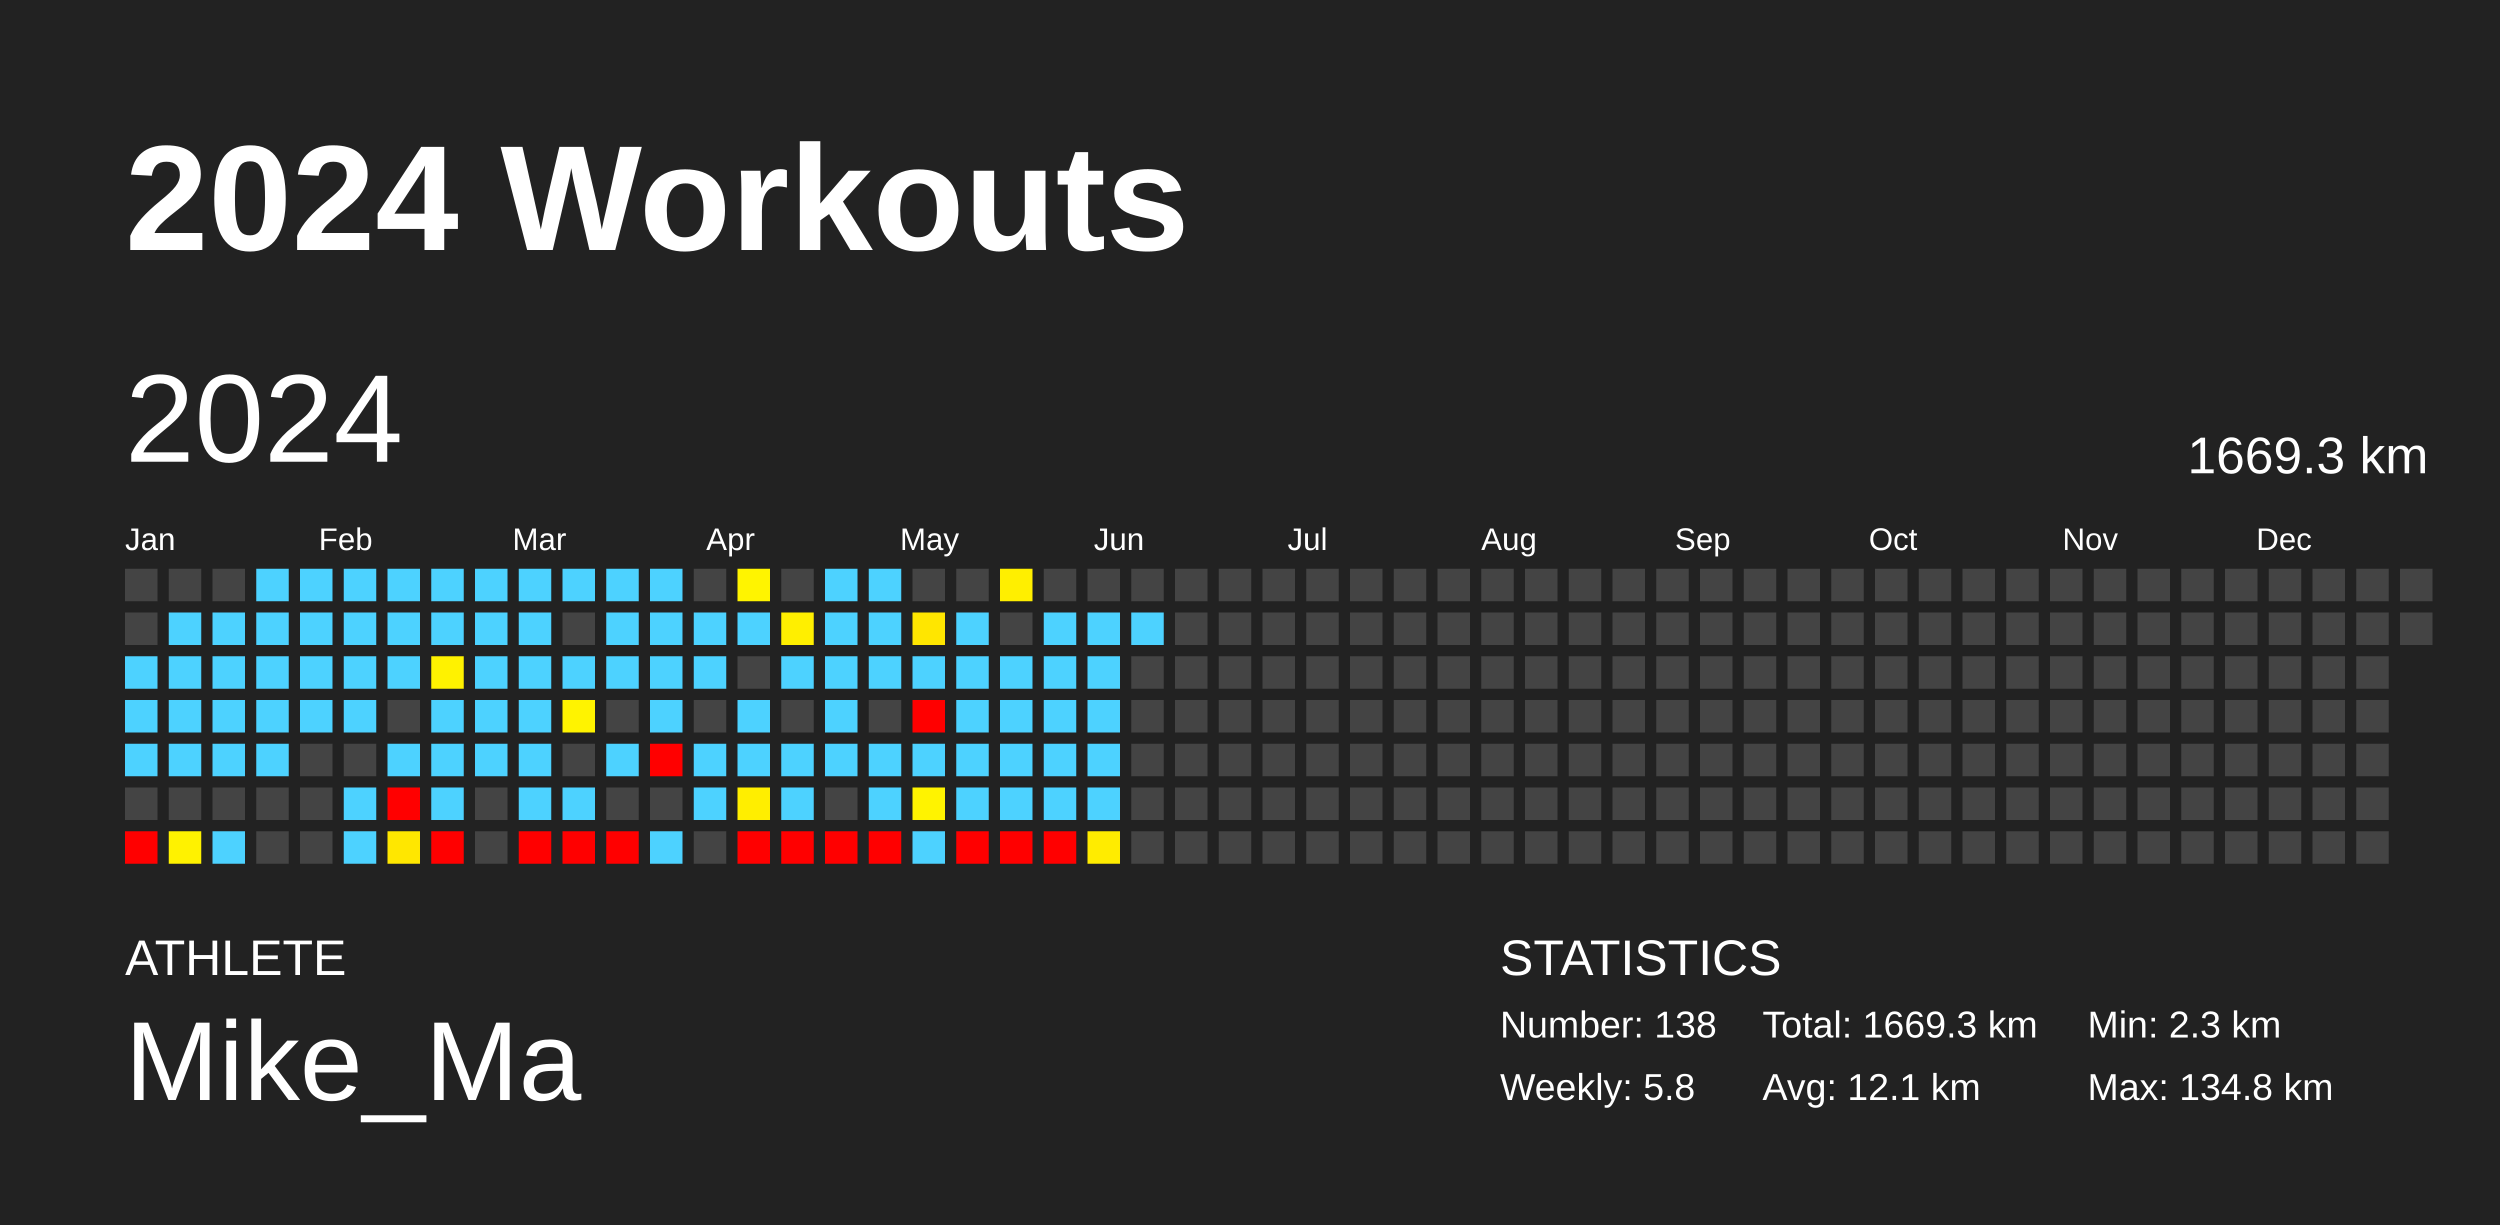
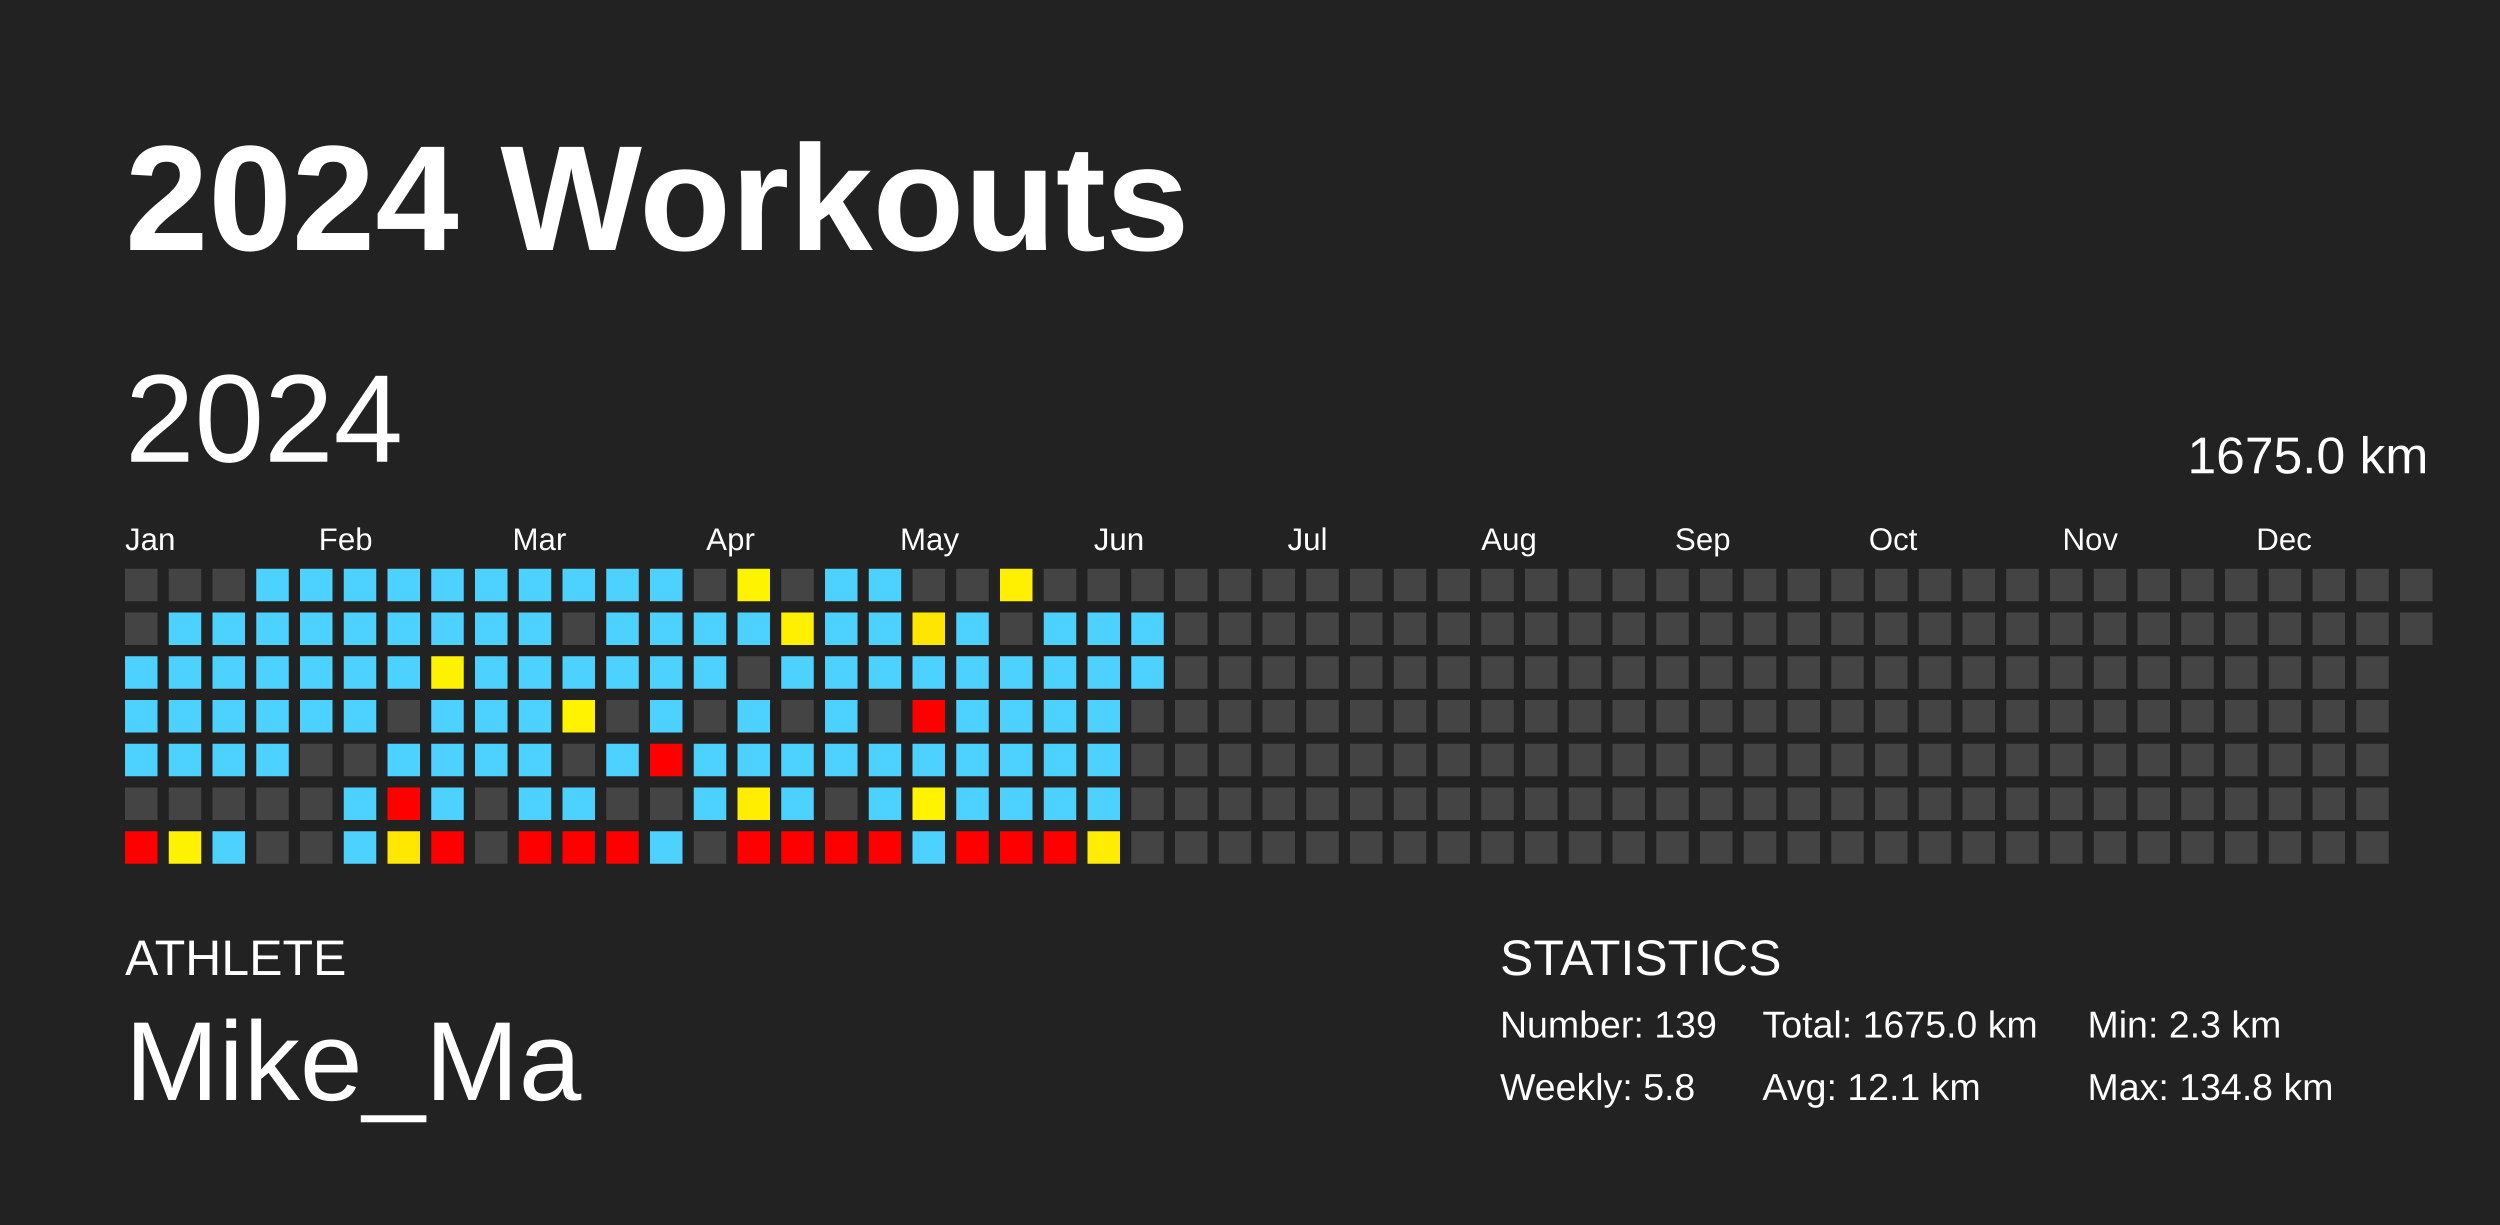
<svg xmlns="http://www.w3.org/2000/svg" baseProfile="full" height="98mm" version="1.1" viewBox="0,0,200,98" width="200mm">
  <defs />
  <rect fill="#222222" height="98" width="200" x="0" y="0" />
  <text fill="#FFFFFF" style="font-size:12px; font-family:Arial; font-weight:bold;" x="10" y="20">2024 Workouts</text>
  <text fill="#FFFFFF" style="font-size:4px; font-family:Arial" x="10" y="78">ATHLETE</text>
  <text fill="#FFFFFF" style="font-size:9px; font-family:Arial" x="10" y="88">Mike_Ma</text>
  <text fill="#FFFFFF" style="font-size:4px; font-family:Arial" x="120" y="78">STATISTICS</text>
-   <text fill="#FFFFFF" style="font-size:3px; font-family:Arial" x="120" y="83">Number: 138</text>
+   <text fill="#FFFFFF" style="font-size:3px; font-family:Arial" x="120" y="83">Number: 139</text>
  <text fill="#FFFFFF" style="font-size:3px; font-family:Arial" x="120" y="88">Weekly: 5.8</text>
-   <text fill="#FFFFFF" style="font-size:3px; font-family:Arial" x="141" y="83">Total: 1669.3 km</text>
+   <text fill="#FFFFFF" style="font-size:3px; font-family:Arial" x="141" y="83">Total: 1675.0 km</text>
  <text fill="#FFFFFF" style="font-size:3px; font-family:Arial" x="141" y="88">Avg: 12.1 km</text>
  <text fill="#FFFFFF" style="font-size:3px; font-family:Arial" x="167" y="83">Min: 2.3 km</text>
  <text fill="#FFFFFF" style="font-size:3px; font-family:Arial" x="167" y="88">Max: 134.8 km</text>
  <text dominant-baseline="hanging" fill="#FFFFFF" style="font-size:10.0px; font-family:Arial;" x="10" y="30">2024</text>
-   <text dominant-baseline="hanging" fill="#FFFFFF" style="font-size:4.125px; font-family:Arial;" x="175" y="35">1669.3 km</text>
+   <text dominant-baseline="hanging" fill="#FFFFFF" style="font-size:4.125px; font-family:Arial;" x="175" y="35">1675.0 km</text>
  <text fill="#FFFFFF" style="font-size:2.5px; font-family:Arial" x="10.0" y="44">Jan</text>
  <text fill="#FFFFFF" style="font-size:2.5px; font-family:Arial" x="25.5" y="44">Feb</text>
  <text fill="#FFFFFF" style="font-size:2.5px; font-family:Arial" x="41.0" y="44">Mar</text>
  <text fill="#FFFFFF" style="font-size:2.5px; font-family:Arial" x="56.5" y="44">Apr</text>
  <text fill="#FFFFFF" style="font-size:2.5px; font-family:Arial" x="72.0" y="44">May</text>
  <text fill="#FFFFFF" style="font-size:2.5px; font-family:Arial" x="87.5" y="44">Jun</text>
  <text fill="#FFFFFF" style="font-size:2.5px; font-family:Arial" x="103.0" y="44">Jul</text>
  <text fill="#FFFFFF" style="font-size:2.5px; font-family:Arial" x="118.5" y="44">Aug</text>
  <text fill="#FFFFFF" style="font-size:2.5px; font-family:Arial" x="134.0" y="44">Sep</text>
  <text fill="#FFFFFF" style="font-size:2.5px; font-family:Arial" x="149.5" y="44">Oct</text>
  <text fill="#FFFFFF" style="font-size:2.5px; font-family:Arial" x="165.0" y="44">Nov</text>
  <text fill="#FFFFFF" style="font-size:2.5px; font-family:Arial" x="180.5" y="44">Dec</text>
  <rect fill="#444444" height="2.6" width="2.6" x="10.0" y="45.5" />
  <rect fill="#444444" height="2.6" width="2.6" x="10.0" y="49.0" />
  <rect fill="#4dd2ff" height="2.6" width="2.6" x="10.0" y="52.5" />
  <rect fill="#4dd2ff" height="2.6" width="2.6" x="10.0" y="56.0" />
  <rect fill="#4dd2ff" height="2.6" width="2.6" x="10.0" y="59.5" />
  <rect fill="#444444" height="2.6" width="2.6" x="10.0" y="63.0" />
  <rect fill="red" height="2.6" width="2.6" x="10.0" y="66.5" />
  <rect fill="#444444" height="2.6" width="2.6" x="13.5" y="45.5" />
  <rect fill="#4dd2ff" height="2.6" width="2.6" x="13.5" y="49.0" />
  <rect fill="#4dd2ff" height="2.6" width="2.6" x="13.5" y="52.5" />
  <rect fill="#4dd2ff" height="2.6" width="2.6" x="13.5" y="56.0" />
  <rect fill="#4dd2ff" height="2.6" width="2.6" x="13.5" y="59.5" />
  <rect fill="#444444" height="2.6" width="2.6" x="13.5" y="63.0" />
  <rect fill="#fff200" height="2.6" width="2.6" x="13.5" y="66.5" />
  <rect fill="#444444" height="2.6" width="2.6" x="17.0" y="45.5" />
  <rect fill="#4dd2ff" height="2.6" width="2.6" x="17.0" y="49.0" />
  <rect fill="#4dd2ff" height="2.6" width="2.6" x="17.0" y="52.5" />
  <rect fill="#4dd2ff" height="2.6" width="2.6" x="17.0" y="56.0" />
  <rect fill="#4dd2ff" height="2.6" width="2.6" x="17.0" y="59.5" />
  <rect fill="#444444" height="2.6" width="2.6" x="17.0" y="63.0" />
  <rect fill="#4dd2ff" height="2.6" width="2.6" x="17.0" y="66.5" />
  <rect fill="#4dd2ff" height="2.6" width="2.6" x="20.5" y="45.5" />
  <rect fill="#4dd2ff" height="2.6" width="2.6" x="20.5" y="49.0" />
  <rect fill="#4dd2ff" height="2.6" width="2.6" x="20.5" y="52.5" />
  <rect fill="#4dd2ff" height="2.6" width="2.6" x="20.5" y="56.0" />
  <rect fill="#4dd2ff" height="2.6" width="2.6" x="20.5" y="59.5" />
  <rect fill="#444444" height="2.6" width="2.6" x="20.5" y="63.0" />
  <rect fill="#444444" height="2.6" width="2.6" x="20.5" y="66.5" />
  <rect fill="#4dd2ff" height="2.6" width="2.6" x="24.0" y="45.5" />
  <rect fill="#4dd2ff" height="2.6" width="2.6" x="24.0" y="49.0" />
  <rect fill="#4dd2ff" height="2.6" width="2.6" x="24.0" y="52.5" />
  <rect fill="#4dd2ff" height="2.6" width="2.6" x="24.0" y="56.0" />
  <rect fill="#444444" height="2.6" width="2.6" x="24.0" y="59.5" />
  <rect fill="#444444" height="2.6" width="2.6" x="24.0" y="63.0" />
  <rect fill="#444444" height="2.6" width="2.6" x="24.0" y="66.5" />
  <rect fill="#4dd2ff" height="2.6" width="2.6" x="27.5" y="45.5" />
  <rect fill="#4dd2ff" height="2.6" width="2.6" x="27.5" y="49.0" />
  <rect fill="#4dd2ff" height="2.6" width="2.6" x="27.5" y="52.5" />
  <rect fill="#4dd2ff" height="2.6" width="2.6" x="27.5" y="56.0" />
  <rect fill="#444444" height="2.6" width="2.6" x="27.5" y="59.5" />
  <rect fill="#4dd2ff" height="2.6" width="2.6" x="27.5" y="63.0" />
  <rect fill="#4dd2ff" height="2.6" width="2.6" x="27.5" y="66.5" />
  <rect fill="#4dd2ff" height="2.6" width="2.6" x="31.0" y="45.5" />
  <rect fill="#4dd2ff" height="2.6" width="2.6" x="31.0" y="49.0" />
  <rect fill="#4dd2ff" height="2.6" width="2.6" x="31.0" y="52.5" />
  <rect fill="#444444" height="2.6" width="2.6" x="31.0" y="56.0" />
  <rect fill="#4dd2ff" height="2.6" width="2.6" x="31.0" y="59.5" />
  <rect fill="red" height="2.6" width="2.6" x="31.0" y="63.0" />
  <rect fill="#ffe700" height="2.6" width="2.6" x="31.0" y="66.5" />
  <rect fill="#4dd2ff" height="2.6" width="2.6" x="34.5" y="45.5" />
  <rect fill="#4dd2ff" height="2.6" width="2.6" x="34.5" y="49.0" />
  <rect fill="#fff200" height="2.6" width="2.6" x="34.5" y="52.5" />
  <rect fill="#4dd2ff" height="2.6" width="2.6" x="34.5" y="56.0" />
  <rect fill="#4dd2ff" height="2.6" width="2.6" x="34.5" y="59.5" />
  <rect fill="#4dd2ff" height="2.6" width="2.6" x="34.5" y="63.0" />
  <rect fill="red" height="2.6" width="2.6" x="34.5" y="66.5" />
  <rect fill="#4dd2ff" height="2.6" width="2.6" x="38.0" y="45.5" />
  <rect fill="#4dd2ff" height="2.6" width="2.6" x="38.0" y="49.0" />
  <rect fill="#4dd2ff" height="2.6" width="2.6" x="38.0" y="52.5" />
  <rect fill="#4dd2ff" height="2.6" width="2.6" x="38.0" y="56.0" />
  <rect fill="#4dd2ff" height="2.6" width="2.6" x="38.0" y="59.5" />
  <rect fill="#444444" height="2.6" width="2.6" x="38.0" y="63.0" />
  <rect fill="#444444" height="2.6" width="2.6" x="38.0" y="66.5" />
  <rect fill="#4dd2ff" height="2.6" width="2.6" x="41.5" y="45.5" />
  <rect fill="#4dd2ff" height="2.6" width="2.6" x="41.5" y="49.0" />
  <rect fill="#4dd2ff" height="2.6" width="2.6" x="41.5" y="52.5" />
  <rect fill="#4dd2ff" height="2.6" width="2.6" x="41.5" y="56.0" />
  <rect fill="#4dd2ff" height="2.6" width="2.6" x="41.5" y="59.5" />
  <rect fill="#4dd2ff" height="2.6" width="2.6" x="41.5" y="63.0" />
  <rect fill="red" height="2.6" width="2.6" x="41.5" y="66.5" />
  <rect fill="#4dd2ff" height="2.6" width="2.6" x="45.0" y="45.5" />
  <rect fill="#444444" height="2.6" width="2.6" x="45.0" y="49.0" />
  <rect fill="#4dd2ff" height="2.6" width="2.6" x="45.0" y="52.5" />
  <rect fill="#fff300" height="2.6" width="2.6" x="45.0" y="56.0" />
  <rect fill="#444444" height="2.6" width="2.6" x="45.0" y="59.5" />
  <rect fill="#4dd2ff" height="2.6" width="2.6" x="45.0" y="63.0" />
  <rect fill="red" height="2.6" width="2.6" x="45.0" y="66.5" />
  <rect fill="#4dd2ff" height="2.6" width="2.6" x="48.5" y="45.5" />
  <rect fill="#4dd2ff" height="2.6" width="2.6" x="48.5" y="49.0" />
  <rect fill="#4dd2ff" height="2.6" width="2.6" x="48.5" y="52.5" />
  <rect fill="#444444" height="2.6" width="2.6" x="48.5" y="56.0" />
  <rect fill="#4dd2ff" height="2.6" width="2.6" x="48.5" y="59.5" />
  <rect fill="#444444" height="2.6" width="2.6" x="48.5" y="63.0" />
  <rect fill="red" height="2.6" width="2.6" x="48.5" y="66.5" />
  <rect fill="#4dd2ff" height="2.6" width="2.6" x="52.0" y="45.5" />
  <rect fill="#4dd2ff" height="2.6" width="2.6" x="52.0" y="49.0" />
  <rect fill="#4dd2ff" height="2.6" width="2.6" x="52.0" y="52.5" />
  <rect fill="#4dd2ff" height="2.6" width="2.6" x="52.0" y="56.0" />
  <rect fill="red" height="2.6" width="2.6" x="52.0" y="59.5" />
  <rect fill="#444444" height="2.6" width="2.6" x="52.0" y="63.0" />
  <rect fill="#4dd2ff" height="2.6" width="2.6" x="52.0" y="66.5" />
  <rect fill="#444444" height="2.6" width="2.6" x="55.5" y="45.5" />
  <rect fill="#4dd2ff" height="2.6" width="2.6" x="55.5" y="49.0" />
  <rect fill="#4dd2ff" height="2.6" width="2.6" x="55.5" y="52.5" />
  <rect fill="#444444" height="2.6" width="2.6" x="55.5" y="56.0" />
  <rect fill="#4dd2ff" height="2.6" width="2.6" x="55.5" y="59.5" />
  <rect fill="#4dd2ff" height="2.6" width="2.6" x="55.5" y="63.0" />
  <rect fill="#444444" height="2.6" width="2.6" x="55.5" y="66.5" />
  <rect fill="#fff400" height="2.6" width="2.6" x="59.0" y="45.5" />
  <rect fill="#4dd2ff" height="2.6" width="2.6" x="59.0" y="49.0" />
  <rect fill="#444444" height="2.6" width="2.6" x="59.0" y="52.5" />
  <rect fill="#4dd2ff" height="2.6" width="2.6" x="59.0" y="56.0" />
  <rect fill="#4dd2ff" height="2.6" width="2.6" x="59.0" y="59.5" />
  <rect fill="#ffee00" height="2.6" width="2.6" x="59.0" y="63.0" />
  <rect fill="red" height="2.6" width="2.6" x="59.0" y="66.5" />
  <rect fill="#444444" height="2.6" width="2.6" x="62.5" y="45.5" />
  <rect fill="#ffef00" height="2.6" width="2.6" x="62.5" y="49.0" />
  <rect fill="#4dd2ff" height="2.6" width="2.6" x="62.5" y="52.5" />
  <rect fill="#444444" height="2.6" width="2.6" x="62.5" y="56.0" />
  <rect fill="#4dd2ff" height="2.6" width="2.6" x="62.5" y="59.5" />
  <rect fill="#4dd2ff" height="2.6" width="2.6" x="62.5" y="63.0" />
  <rect fill="red" height="2.6" width="2.6" x="62.5" y="66.5" />
  <rect fill="#4dd2ff" height="2.6" width="2.6" x="66.0" y="45.5" />
  <rect fill="#4dd2ff" height="2.6" width="2.6" x="66.0" y="49.0" />
  <rect fill="#4dd2ff" height="2.6" width="2.6" x="66.0" y="52.5" />
  <rect fill="#4dd2ff" height="2.6" width="2.6" x="66.0" y="56.0" />
  <rect fill="#4dd2ff" height="2.6" width="2.6" x="66.0" y="59.5" />
  <rect fill="#444444" height="2.6" width="2.6" x="66.0" y="63.0" />
  <rect fill="red" height="2.6" width="2.6" x="66.0" y="66.5" />
  <rect fill="#4dd2ff" height="2.6" width="2.6" x="69.5" y="45.5" />
  <rect fill="#4dd2ff" height="2.6" width="2.6" x="69.5" y="49.0" />
  <rect fill="#4dd2ff" height="2.6" width="2.6" x="69.5" y="52.5" />
  <rect fill="#444444" height="2.6" width="2.6" x="69.5" y="56.0" />
  <rect fill="#4dd2ff" height="2.6" width="2.6" x="69.5" y="59.5" />
  <rect fill="#4dd2ff" height="2.6" width="2.6" x="69.5" y="63.0" />
  <rect fill="red" height="2.6" width="2.6" x="69.5" y="66.5" />
  <rect fill="#444444" height="2.6" width="2.6" x="73.0" y="45.5" />
  <rect fill="#ffe600" height="2.6" width="2.6" x="73.0" y="49.0" />
  <rect fill="#4dd2ff" height="2.6" width="2.6" x="73.0" y="52.5" />
  <rect fill="red" height="2.6" width="2.6" x="73.0" y="56.0" />
  <rect fill="#4dd2ff" height="2.6" width="2.6" x="73.0" y="59.5" />
  <rect fill="#fff300" height="2.6" width="2.6" x="73.0" y="63.0" />
  <rect fill="#4dd2ff" height="2.6" width="2.6" x="73.0" y="66.5" />
  <rect fill="#444444" height="2.6" width="2.6" x="76.5" y="45.5" />
  <rect fill="#4dd2ff" height="2.6" width="2.6" x="76.5" y="49.0" />
  <rect fill="#4dd2ff" height="2.6" width="2.6" x="76.5" y="52.5" />
  <rect fill="#4dd2ff" height="2.6" width="2.6" x="76.5" y="56.0" />
  <rect fill="#4dd2ff" height="2.6" width="2.6" x="76.5" y="59.5" />
  <rect fill="#4dd2ff" height="2.6" width="2.6" x="76.5" y="63.0" />
  <rect fill="red" height="2.6" width="2.6" x="76.5" y="66.5" />
  <rect fill="#ffef00" height="2.6" width="2.6" x="80.0" y="45.5" />
  <rect fill="#444444" height="2.6" width="2.6" x="80.0" y="49.0" />
  <rect fill="#4dd2ff" height="2.6" width="2.6" x="80.0" y="52.5" />
  <rect fill="#4dd2ff" height="2.6" width="2.6" x="80.0" y="56.0" />
  <rect fill="#4dd2ff" height="2.6" width="2.6" x="80.0" y="59.5" />
  <rect fill="#4dd2ff" height="2.6" width="2.6" x="80.0" y="63.0" />
  <rect fill="red" height="2.6" width="2.6" x="80.0" y="66.5" />
  <rect fill="#444444" height="2.6" width="2.6" x="83.5" y="45.5" />
  <rect fill="#4dd2ff" height="2.6" width="2.6" x="83.5" y="49.0" />
  <rect fill="#4dd2ff" height="2.6" width="2.6" x="83.5" y="52.5" />
  <rect fill="#4dd2ff" height="2.6" width="2.6" x="83.5" y="56.0" />
  <rect fill="#4dd2ff" height="2.6" width="2.6" x="83.5" y="59.5" />
  <rect fill="#4dd2ff" height="2.6" width="2.6" x="83.5" y="63.0" />
  <rect fill="red" height="2.6" width="2.6" x="83.5" y="66.5" />
  <rect fill="#444444" height="2.6" width="2.6" x="87.0" y="45.5" />
  <rect fill="#4dd2ff" height="2.6" width="2.6" x="87.0" y="49.0" />
  <rect fill="#4dd2ff" height="2.6" width="2.6" x="87.0" y="52.5" />
  <rect fill="#4dd2ff" height="2.6" width="2.6" x="87.0" y="56.0" />
  <rect fill="#4dd2ff" height="2.6" width="2.6" x="87.0" y="59.5" />
  <rect fill="#4dd2ff" height="2.6" width="2.6" x="87.0" y="63.0" />
  <rect fill="#ffec00" height="2.6" width="2.6" x="87.0" y="66.5" />
  <rect fill="#444444" height="2.6" width="2.6" x="90.5" y="45.5" />
  <rect fill="#4dd2ff" height="2.6" width="2.6" x="90.5" y="49.0" />
-   <rect fill="#444444" height="2.6" width="2.6" x="90.5" y="52.5" />
+   <rect fill="#4dd2ff" height="2.6" width="2.6" x="90.5" y="52.5" />
  <rect fill="#444444" height="2.6" width="2.6" x="90.5" y="56.0" />
  <rect fill="#444444" height="2.6" width="2.6" x="90.5" y="59.5" />
  <rect fill="#444444" height="2.6" width="2.6" x="90.5" y="63.0" />
  <rect fill="#444444" height="2.6" width="2.6" x="90.5" y="66.5" />
  <rect fill="#444444" height="2.6" width="2.6" x="94.0" y="45.5" />
  <rect fill="#444444" height="2.6" width="2.6" x="94.0" y="49.0" />
  <rect fill="#444444" height="2.6" width="2.6" x="94.0" y="52.5" />
  <rect fill="#444444" height="2.6" width="2.6" x="94.0" y="56.0" />
  <rect fill="#444444" height="2.6" width="2.6" x="94.0" y="59.5" />
  <rect fill="#444444" height="2.6" width="2.6" x="94.0" y="63.0" />
  <rect fill="#444444" height="2.6" width="2.6" x="94.0" y="66.5" />
  <rect fill="#444444" height="2.6" width="2.6" x="97.5" y="45.5" />
  <rect fill="#444444" height="2.6" width="2.6" x="97.5" y="49.0" />
  <rect fill="#444444" height="2.6" width="2.6" x="97.5" y="52.5" />
  <rect fill="#444444" height="2.6" width="2.6" x="97.5" y="56.0" />
  <rect fill="#444444" height="2.6" width="2.6" x="97.5" y="59.5" />
  <rect fill="#444444" height="2.6" width="2.6" x="97.5" y="63.0" />
  <rect fill="#444444" height="2.6" width="2.6" x="97.5" y="66.5" />
  <rect fill="#444444" height="2.6" width="2.6" x="101.0" y="45.5" />
  <rect fill="#444444" height="2.6" width="2.6" x="101.0" y="49.0" />
  <rect fill="#444444" height="2.6" width="2.6" x="101.0" y="52.5" />
  <rect fill="#444444" height="2.6" width="2.6" x="101.0" y="56.0" />
  <rect fill="#444444" height="2.6" width="2.6" x="101.0" y="59.5" />
  <rect fill="#444444" height="2.6" width="2.6" x="101.0" y="63.0" />
  <rect fill="#444444" height="2.6" width="2.6" x="101.0" y="66.5" />
  <rect fill="#444444" height="2.6" width="2.6" x="104.5" y="45.5" />
  <rect fill="#444444" height="2.6" width="2.6" x="104.5" y="49.0" />
  <rect fill="#444444" height="2.6" width="2.6" x="104.5" y="52.5" />
  <rect fill="#444444" height="2.6" width="2.6" x="104.5" y="56.0" />
  <rect fill="#444444" height="2.6" width="2.6" x="104.5" y="59.5" />
  <rect fill="#444444" height="2.6" width="2.6" x="104.5" y="63.0" />
  <rect fill="#444444" height="2.6" width="2.6" x="104.5" y="66.5" />
  <rect fill="#444444" height="2.6" width="2.6" x="108.0" y="45.5" />
  <rect fill="#444444" height="2.6" width="2.6" x="108.0" y="49.0" />
  <rect fill="#444444" height="2.6" width="2.6" x="108.0" y="52.5" />
  <rect fill="#444444" height="2.6" width="2.6" x="108.0" y="56.0" />
  <rect fill="#444444" height="2.6" width="2.6" x="108.0" y="59.5" />
  <rect fill="#444444" height="2.6" width="2.6" x="108.0" y="63.0" />
  <rect fill="#444444" height="2.6" width="2.6" x="108.0" y="66.5" />
  <rect fill="#444444" height="2.6" width="2.6" x="111.5" y="45.5" />
  <rect fill="#444444" height="2.6" width="2.6" x="111.5" y="49.0" />
  <rect fill="#444444" height="2.6" width="2.6" x="111.5" y="52.5" />
  <rect fill="#444444" height="2.6" width="2.6" x="111.5" y="56.0" />
  <rect fill="#444444" height="2.6" width="2.6" x="111.5" y="59.5" />
  <rect fill="#444444" height="2.6" width="2.6" x="111.5" y="63.0" />
  <rect fill="#444444" height="2.6" width="2.6" x="111.5" y="66.5" />
  <rect fill="#444444" height="2.6" width="2.6" x="115.0" y="45.5" />
  <rect fill="#444444" height="2.6" width="2.6" x="115.0" y="49.0" />
  <rect fill="#444444" height="2.6" width="2.6" x="115.0" y="52.5" />
  <rect fill="#444444" height="2.6" width="2.6" x="115.0" y="56.0" />
  <rect fill="#444444" height="2.6" width="2.6" x="115.0" y="59.5" />
  <rect fill="#444444" height="2.6" width="2.6" x="115.0" y="63.0" />
  <rect fill="#444444" height="2.6" width="2.6" x="115.0" y="66.5" />
  <rect fill="#444444" height="2.6" width="2.6" x="118.5" y="45.5" />
  <rect fill="#444444" height="2.6" width="2.6" x="118.5" y="49.0" />
  <rect fill="#444444" height="2.6" width="2.6" x="118.5" y="52.5" />
  <rect fill="#444444" height="2.6" width="2.6" x="118.5" y="56.0" />
  <rect fill="#444444" height="2.6" width="2.6" x="118.5" y="59.5" />
  <rect fill="#444444" height="2.6" width="2.6" x="118.5" y="63.0" />
  <rect fill="#444444" height="2.6" width="2.6" x="118.5" y="66.5" />
  <rect fill="#444444" height="2.6" width="2.6" x="122.0" y="45.5" />
  <rect fill="#444444" height="2.6" width="2.6" x="122.0" y="49.0" />
  <rect fill="#444444" height="2.6" width="2.6" x="122.0" y="52.5" />
  <rect fill="#444444" height="2.6" width="2.6" x="122.0" y="56.0" />
  <rect fill="#444444" height="2.6" width="2.6" x="122.0" y="59.5" />
  <rect fill="#444444" height="2.6" width="2.6" x="122.0" y="63.0" />
  <rect fill="#444444" height="2.6" width="2.6" x="122.0" y="66.5" />
  <rect fill="#444444" height="2.6" width="2.6" x="125.5" y="45.5" />
  <rect fill="#444444" height="2.6" width="2.6" x="125.5" y="49.0" />
  <rect fill="#444444" height="2.6" width="2.6" x="125.5" y="52.5" />
  <rect fill="#444444" height="2.6" width="2.6" x="125.5" y="56.0" />
  <rect fill="#444444" height="2.6" width="2.6" x="125.5" y="59.5" />
  <rect fill="#444444" height="2.6" width="2.6" x="125.5" y="63.0" />
  <rect fill="#444444" height="2.6" width="2.6" x="125.5" y="66.5" />
  <rect fill="#444444" height="2.6" width="2.6" x="129.0" y="45.5" />
  <rect fill="#444444" height="2.6" width="2.6" x="129.0" y="49.0" />
  <rect fill="#444444" height="2.6" width="2.6" x="129.0" y="52.5" />
  <rect fill="#444444" height="2.6" width="2.6" x="129.0" y="56.0" />
  <rect fill="#444444" height="2.6" width="2.6" x="129.0" y="59.5" />
  <rect fill="#444444" height="2.6" width="2.6" x="129.0" y="63.0" />
  <rect fill="#444444" height="2.6" width="2.6" x="129.0" y="66.5" />
  <rect fill="#444444" height="2.6" width="2.6" x="132.5" y="45.5" />
  <rect fill="#444444" height="2.6" width="2.6" x="132.5" y="49.0" />
  <rect fill="#444444" height="2.6" width="2.6" x="132.5" y="52.5" />
  <rect fill="#444444" height="2.6" width="2.6" x="132.5" y="56.0" />
  <rect fill="#444444" height="2.6" width="2.6" x="132.5" y="59.5" />
  <rect fill="#444444" height="2.6" width="2.6" x="132.5" y="63.0" />
  <rect fill="#444444" height="2.6" width="2.6" x="132.5" y="66.5" />
  <rect fill="#444444" height="2.6" width="2.6" x="136.0" y="45.5" />
  <rect fill="#444444" height="2.6" width="2.6" x="136.0" y="49.0" />
  <rect fill="#444444" height="2.6" width="2.6" x="136.0" y="52.5" />
  <rect fill="#444444" height="2.6" width="2.6" x="136.0" y="56.0" />
  <rect fill="#444444" height="2.6" width="2.6" x="136.0" y="59.5" />
  <rect fill="#444444" height="2.6" width="2.6" x="136.0" y="63.0" />
  <rect fill="#444444" height="2.6" width="2.6" x="136.0" y="66.5" />
  <rect fill="#444444" height="2.6" width="2.6" x="139.5" y="45.5" />
  <rect fill="#444444" height="2.6" width="2.6" x="139.5" y="49.0" />
  <rect fill="#444444" height="2.6" width="2.6" x="139.5" y="52.5" />
  <rect fill="#444444" height="2.6" width="2.6" x="139.5" y="56.0" />
  <rect fill="#444444" height="2.6" width="2.6" x="139.5" y="59.5" />
  <rect fill="#444444" height="2.6" width="2.6" x="139.5" y="63.0" />
  <rect fill="#444444" height="2.6" width="2.6" x="139.5" y="66.5" />
  <rect fill="#444444" height="2.6" width="2.6" x="143.0" y="45.5" />
  <rect fill="#444444" height="2.6" width="2.6" x="143.0" y="49.0" />
  <rect fill="#444444" height="2.6" width="2.6" x="143.0" y="52.5" />
  <rect fill="#444444" height="2.6" width="2.6" x="143.0" y="56.0" />
  <rect fill="#444444" height="2.6" width="2.6" x="143.0" y="59.5" />
  <rect fill="#444444" height="2.6" width="2.6" x="143.0" y="63.0" />
  <rect fill="#444444" height="2.6" width="2.6" x="143.0" y="66.5" />
  <rect fill="#444444" height="2.6" width="2.6" x="146.5" y="45.5" />
  <rect fill="#444444" height="2.6" width="2.6" x="146.5" y="49.0" />
  <rect fill="#444444" height="2.6" width="2.6" x="146.5" y="52.5" />
  <rect fill="#444444" height="2.6" width="2.6" x="146.5" y="56.0" />
  <rect fill="#444444" height="2.6" width="2.6" x="146.5" y="59.5" />
  <rect fill="#444444" height="2.6" width="2.6" x="146.5" y="63.0" />
  <rect fill="#444444" height="2.6" width="2.6" x="146.5" y="66.5" />
  <rect fill="#444444" height="2.6" width="2.6" x="150.0" y="45.5" />
  <rect fill="#444444" height="2.6" width="2.6" x="150.0" y="49.0" />
  <rect fill="#444444" height="2.6" width="2.6" x="150.0" y="52.5" />
  <rect fill="#444444" height="2.6" width="2.6" x="150.0" y="56.0" />
  <rect fill="#444444" height="2.6" width="2.6" x="150.0" y="59.5" />
  <rect fill="#444444" height="2.6" width="2.6" x="150.0" y="63.0" />
  <rect fill="#444444" height="2.6" width="2.6" x="150.0" y="66.5" />
  <rect fill="#444444" height="2.6" width="2.6" x="153.5" y="45.5" />
  <rect fill="#444444" height="2.6" width="2.6" x="153.5" y="49.0" />
  <rect fill="#444444" height="2.6" width="2.6" x="153.5" y="52.5" />
  <rect fill="#444444" height="2.6" width="2.6" x="153.5" y="56.0" />
  <rect fill="#444444" height="2.6" width="2.6" x="153.5" y="59.5" />
  <rect fill="#444444" height="2.6" width="2.6" x="153.5" y="63.0" />
  <rect fill="#444444" height="2.6" width="2.6" x="153.5" y="66.5" />
  <rect fill="#444444" height="2.6" width="2.6" x="157.0" y="45.5" />
  <rect fill="#444444" height="2.6" width="2.6" x="157.0" y="49.0" />
  <rect fill="#444444" height="2.6" width="2.6" x="157.0" y="52.5" />
  <rect fill="#444444" height="2.6" width="2.6" x="157.0" y="56.0" />
  <rect fill="#444444" height="2.6" width="2.6" x="157.0" y="59.5" />
  <rect fill="#444444" height="2.6" width="2.6" x="157.0" y="63.0" />
  <rect fill="#444444" height="2.6" width="2.6" x="157.0" y="66.5" />
  <rect fill="#444444" height="2.6" width="2.6" x="160.5" y="45.5" />
  <rect fill="#444444" height="2.6" width="2.6" x="160.5" y="49.0" />
  <rect fill="#444444" height="2.6" width="2.6" x="160.5" y="52.5" />
  <rect fill="#444444" height="2.6" width="2.6" x="160.5" y="56.0" />
  <rect fill="#444444" height="2.6" width="2.6" x="160.5" y="59.5" />
  <rect fill="#444444" height="2.6" width="2.6" x="160.5" y="63.0" />
  <rect fill="#444444" height="2.6" width="2.6" x="160.5" y="66.5" />
  <rect fill="#444444" height="2.6" width="2.6" x="164.0" y="45.5" />
  <rect fill="#444444" height="2.6" width="2.6" x="164.0" y="49.0" />
  <rect fill="#444444" height="2.6" width="2.6" x="164.0" y="52.5" />
  <rect fill="#444444" height="2.6" width="2.6" x="164.0" y="56.0" />
  <rect fill="#444444" height="2.6" width="2.6" x="164.0" y="59.5" />
  <rect fill="#444444" height="2.6" width="2.6" x="164.0" y="63.0" />
  <rect fill="#444444" height="2.6" width="2.6" x="164.0" y="66.5" />
  <rect fill="#444444" height="2.6" width="2.6" x="167.5" y="45.5" />
  <rect fill="#444444" height="2.6" width="2.6" x="167.5" y="49.0" />
  <rect fill="#444444" height="2.6" width="2.6" x="167.5" y="52.5" />
  <rect fill="#444444" height="2.6" width="2.6" x="167.5" y="56.0" />
  <rect fill="#444444" height="2.6" width="2.6" x="167.5" y="59.5" />
  <rect fill="#444444" height="2.6" width="2.6" x="167.5" y="63.0" />
  <rect fill="#444444" height="2.6" width="2.6" x="167.5" y="66.5" />
  <rect fill="#444444" height="2.6" width="2.6" x="171.0" y="45.5" />
  <rect fill="#444444" height="2.6" width="2.6" x="171.0" y="49.0" />
  <rect fill="#444444" height="2.6" width="2.6" x="171.0" y="52.5" />
  <rect fill="#444444" height="2.6" width="2.6" x="171.0" y="56.0" />
  <rect fill="#444444" height="2.6" width="2.6" x="171.0" y="59.5" />
  <rect fill="#444444" height="2.6" width="2.6" x="171.0" y="63.0" />
  <rect fill="#444444" height="2.6" width="2.6" x="171.0" y="66.5" />
  <rect fill="#444444" height="2.6" width="2.6" x="174.5" y="45.5" />
  <rect fill="#444444" height="2.6" width="2.6" x="174.5" y="49.0" />
  <rect fill="#444444" height="2.6" width="2.6" x="174.5" y="52.5" />
  <rect fill="#444444" height="2.6" width="2.6" x="174.5" y="56.0" />
  <rect fill="#444444" height="2.6" width="2.6" x="174.5" y="59.5" />
  <rect fill="#444444" height="2.6" width="2.6" x="174.5" y="63.0" />
  <rect fill="#444444" height="2.6" width="2.6" x="174.5" y="66.5" />
  <rect fill="#444444" height="2.6" width="2.6" x="178.0" y="45.5" />
  <rect fill="#444444" height="2.6" width="2.6" x="178.0" y="49.0" />
  <rect fill="#444444" height="2.6" width="2.6" x="178.0" y="52.5" />
  <rect fill="#444444" height="2.6" width="2.6" x="178.0" y="56.0" />
  <rect fill="#444444" height="2.6" width="2.6" x="178.0" y="59.5" />
  <rect fill="#444444" height="2.6" width="2.6" x="178.0" y="63.0" />
  <rect fill="#444444" height="2.6" width="2.6" x="178.0" y="66.5" />
  <rect fill="#444444" height="2.6" width="2.6" x="181.5" y="45.5" />
  <rect fill="#444444" height="2.6" width="2.6" x="181.5" y="49.0" />
  <rect fill="#444444" height="2.6" width="2.6" x="181.5" y="52.5" />
  <rect fill="#444444" height="2.6" width="2.6" x="181.5" y="56.0" />
  <rect fill="#444444" height="2.6" width="2.6" x="181.5" y="59.5" />
  <rect fill="#444444" height="2.6" width="2.6" x="181.5" y="63.0" />
  <rect fill="#444444" height="2.6" width="2.6" x="181.5" y="66.5" />
  <rect fill="#444444" height="2.6" width="2.6" x="185.0" y="45.5" />
  <rect fill="#444444" height="2.6" width="2.6" x="185.0" y="49.0" />
  <rect fill="#444444" height="2.6" width="2.6" x="185.0" y="52.5" />
  <rect fill="#444444" height="2.6" width="2.6" x="185.0" y="56.0" />
  <rect fill="#444444" height="2.6" width="2.6" x="185.0" y="59.5" />
  <rect fill="#444444" height="2.6" width="2.6" x="185.0" y="63.0" />
  <rect fill="#444444" height="2.6" width="2.6" x="185.0" y="66.5" />
  <rect fill="#444444" height="2.6" width="2.6" x="188.5" y="45.5" />
  <rect fill="#444444" height="2.6" width="2.6" x="188.5" y="49.0" />
  <rect fill="#444444" height="2.6" width="2.6" x="188.5" y="52.5" />
  <rect fill="#444444" height="2.6" width="2.6" x="188.5" y="56.0" />
  <rect fill="#444444" height="2.6" width="2.6" x="188.5" y="59.5" />
  <rect fill="#444444" height="2.6" width="2.6" x="188.5" y="63.0" />
  <rect fill="#444444" height="2.6" width="2.6" x="188.5" y="66.5" />
  <rect fill="#444444" height="2.6" width="2.6" x="192.0" y="45.5" />
  <rect fill="#444444" height="2.6" width="2.6" x="192.0" y="49.0" />
</svg>
